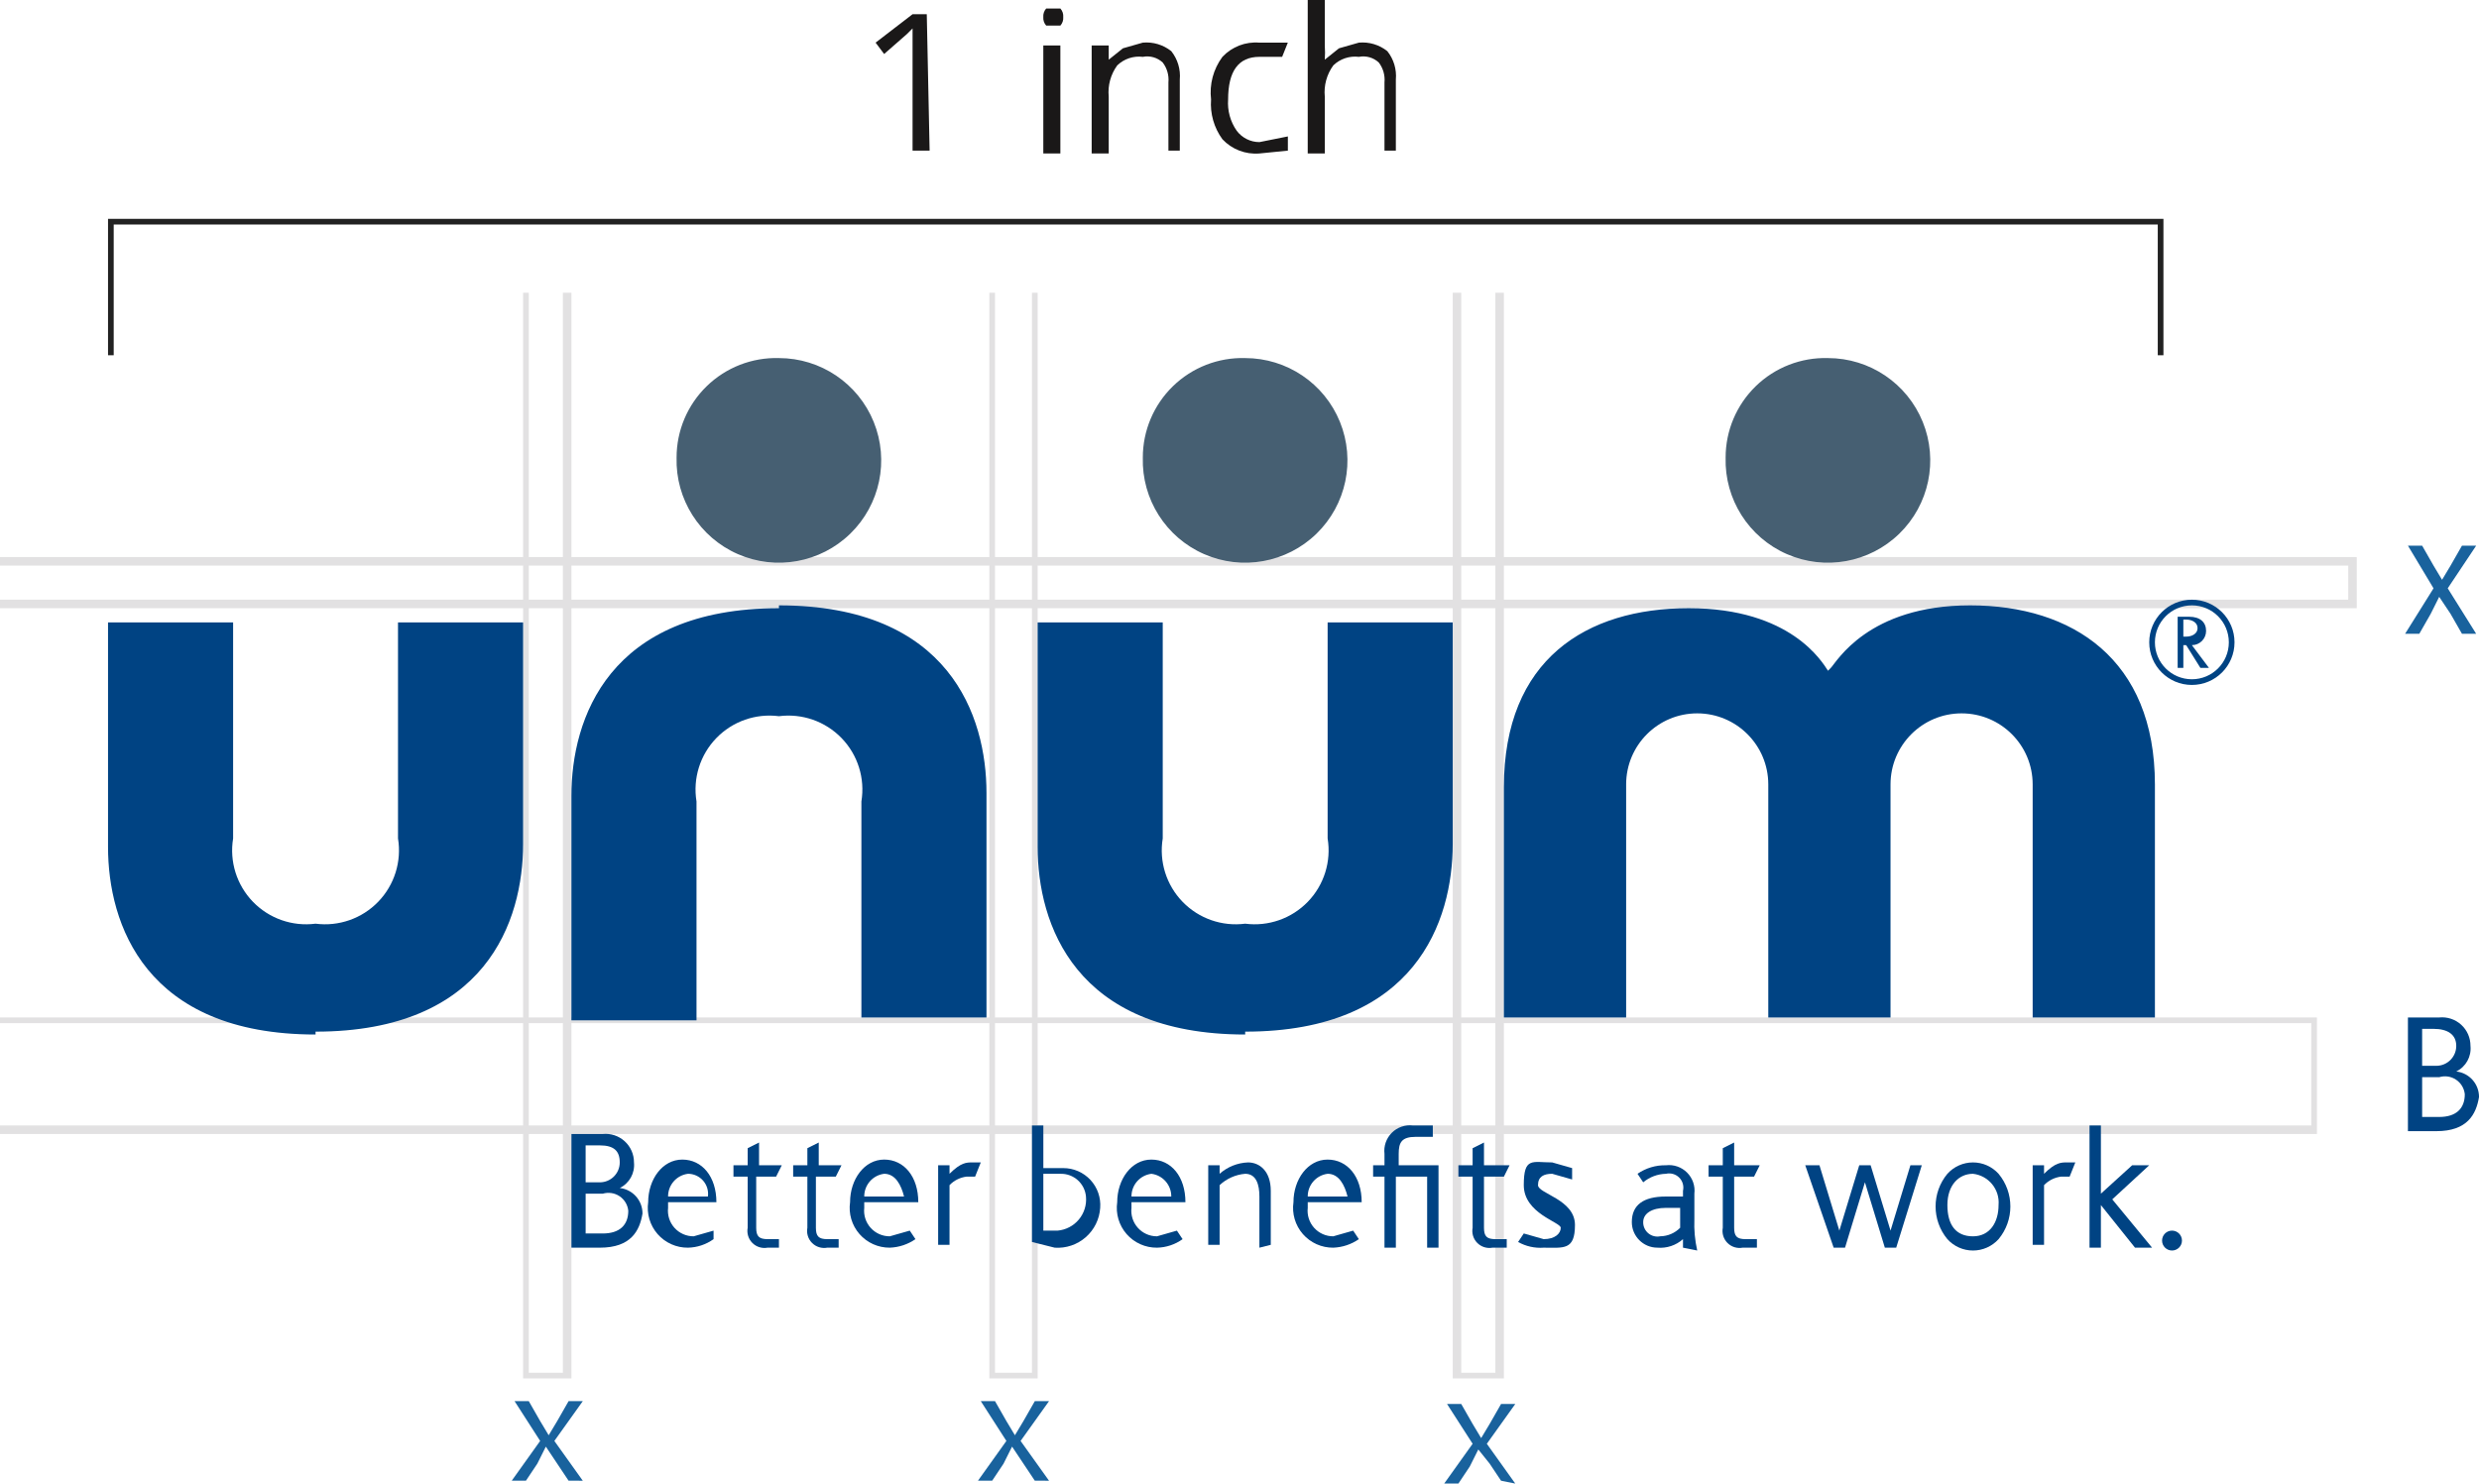
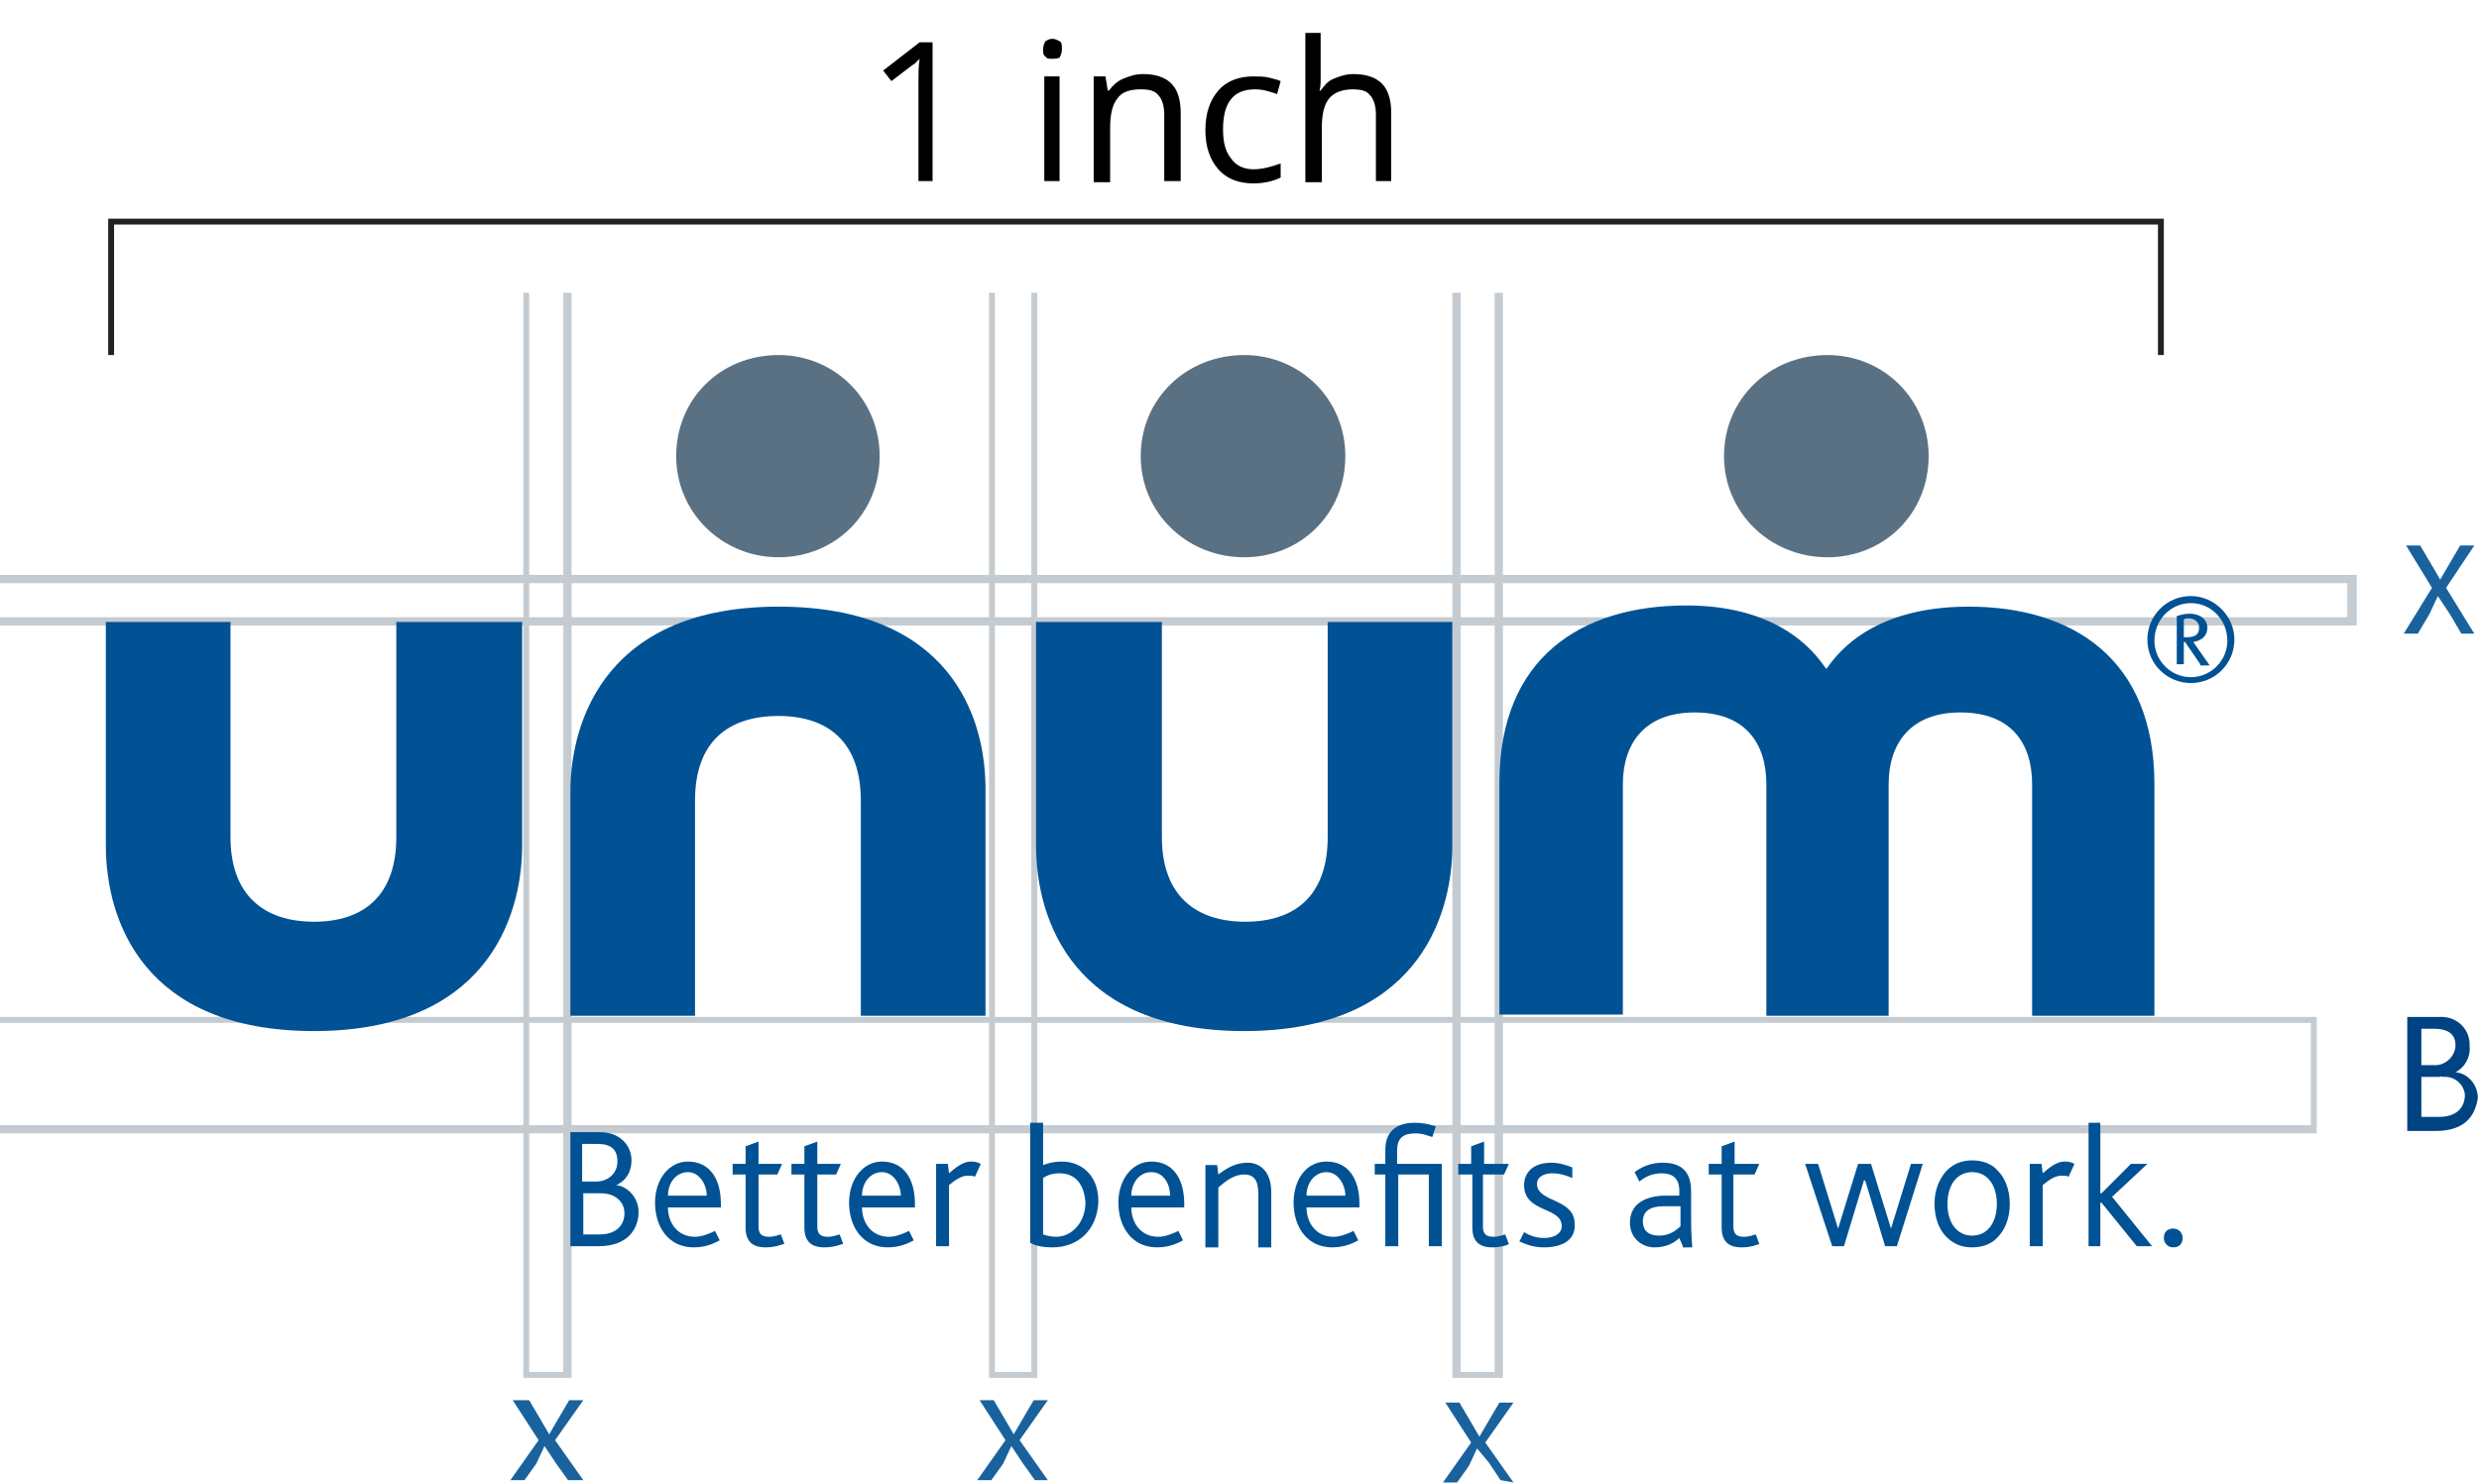
- <svg xmlns="http://www.w3.org/2000/svg" width="210.75" height="126.16" viewBox="0 0 210.75 126.16">
+ <svg xmlns="http://www.w3.org/2000/svg" xmlns:xlink="http://www.w3.org/1999/xlink" version="1.1" id="Layer_1" x="0px" y="0px" viewBox="0 0 210.8 126.2" style="enable-background:new 0 0 210.8 126.2;" xml:space="preserve">
+   <style type="text/css">
+ 	.st0{fill:#C4CBD1;}
+ 	.st1{fill:#004383;}
+ 	.st2{fill:#19629D;}
+ 	.st3{fill:#222222;}
+ 	.st4{clip-path:url(#SVGID_2_);}
+ 	.st5{clip-path:url(#SVGID_4_);fill:#015294;}
+ 	.st6{clip-path:url(#SVGID_4_);fill:#5A7184;}
+ </style>
  <g transform="translate(-744 -2201)">
    <g transform="translate(849.375 2264.08)">
      <g transform="translate(-105.375 -63.08)">
-         <path d="M0,35.8v.483H196.491v8.7H0v.725H196.974V35.8H0Z" transform="translate(0 50.724)" fill="#e2e1e2" />
-         <path d="M54.725,10.3v91.841h-2.9V10.3H51.1v92.324h4.35V10.3Z" transform="translate(72.402 14.594)" fill="#e2e1e2" />
-         <path d="M38.425,10.3v91.841H35.283V10.3H34.8v92.324h4.109V10.3Z" transform="translate(49.307 14.594)" fill="#e2e1e2" />
-         <path d="M21.784,10.3v91.841h-2.9V10.3H18.4v92.324h4.109V10.3Z" transform="translate(26.07 14.594)" fill="#e2e1e2" />
-         <path d="M200.358,19.6H0v.725H199.633v2.9H0v.725H200.358V19.6Z" transform="translate(0 27.771)" fill="#e2e1e2" />
-         <path d="M87.117,45.475H84.7V35.807h2.659a2.417,2.417,0,0,1,2.659,2.417A2.175,2.175,0,0,1,88.809,40.4h0a2.175,2.175,0,0,1,1.934,2.175C90.5,44.024,89.775,45.475,87.117,45.475Zm0-8.7H85.908v3.142h1.208a1.692,1.692,0,0,0,1.692-1.692c0-.967-.725-1.45-1.933-1.45Zm.242,4.109h-1.45v3.384h1.45c1.45,0,2.175-.725,2.175-1.933a1.692,1.692,0,0,0-2.175-1.45Z" transform="translate(120.008 50.717)" fill="#004383" />
-         <path d="M55.634,55.926l-.967-1.45L53.7,53.267h0l-.725,1.45-.967,1.45H50.8l2.417-3.384L51.042,49.4H52.25l.967,1.692.725,1.208h0l.725-1.208.967-1.692h1.208l-2.417,3.384,2.417,3.384Z" transform="translate(71.977 69.993)" fill="#19629d" />
-         <path d="M89.434,26.692,88.467,25,87.5,23.55h0L86.775,25l-.967,1.692H84.6l2.417-3.867L84.842,19.2H86.05l.967,1.692.725,1.208h0l.725-1.208.967-1.692h1.208l-2.417,3.625,2.417,3.867Z" transform="translate(119.867 27.204)" fill="#19629d" />
-         <path d="M39.234,56.067l-.967-1.45-.967-1.45h0l-.725,1.45-.967,1.45H34.4l2.417-3.384L34.642,49.3H35.85l.967,1.692.725,1.208h0l.725-1.208.967-1.692h1.208l-2.417,3.384,2.417,3.384Z" transform="translate(48.74 69.851)" fill="#19629d" />
-         <path d="M22.834,56.067l-.967-1.45-.967-1.45h0l-.725,1.45-.967,1.45H18l2.417-3.384L18.242,49.3H19.45l.967,1.692.725,1.208h0l.725-1.208.967-1.692h1.208l-2.417,3.384,2.417,3.384Z" transform="translate(25.504 69.851)" fill="#19629d" />
-         <g transform="translate(9.184 30.449)">
-           <path d="M22.517,49.575H20.1V39.907h2.659a2.417,2.417,0,0,1,2.659,2.417A2.175,2.175,0,0,1,24.209,44.5h0a2.175,2.175,0,0,1,1.933,2.175C25.9,48.124,25.175,49.575,22.517,49.575Zm0-8.7H21.308v3.142h1.208a1.692,1.692,0,0,0,1.692-1.692c0-.967-.483-1.45-1.692-1.45Zm.242,4.109h-1.45v3.384h1.45c1.45,0,2.175-.725,2.175-1.933a1.692,1.692,0,0,0-2.175-1.45Z" transform="translate(19.295 26.077)" fill="#004383" />
-           <path d="M36.142,42.108h-.725a2.417,2.417,0,0,0-1.45.725v5.075H33V41.142h.967v.725c.967-.967,1.45-.967,1.933-.967h.725Z" transform="translate(37.572 27.501)" fill="#004383" />
-           <path d="M38.233,49.993,36.3,49.509V39.6h.967v3.625h1.692A3.142,3.142,0,0,1,42.1,46.609a3.625,3.625,0,0,1-3.867,3.384Zm.483-6.284h-1.45v4.834h1.208a2.659,2.659,0,0,0,2.417-2.9,2.125,2.125,0,0,0-2.175-1.933Z" transform="translate(42.248 25.659)" fill="#004383" />
-           <path d="M46.85,48.151V43.8c0-.967-.242-1.933-1.208-1.933a3.625,3.625,0,0,0-2.175.967v5.075H42.5V41.142h.967v.725a3.867,3.867,0,0,1,2.417-.967c.967,0,1.933.725,1.933,2.417v4.592Z" transform="translate(51.033 27.501)" fill="#004383" />
-           <path d="M46.729,44.909A2.175,2.175,0,0,0,48.9,47.326l1.692-.483.483.725a4.109,4.109,0,0,1-2.175.725,3.384,3.384,0,0,1-3.384-3.867c0-1.933,1.208-3.625,2.9-3.625s2.9,1.45,2.9,3.625H46.729Zm1.692-2.9a1.934,1.934,0,0,0-1.692,1.933h3.384C49.871,42.975,49.387,42.008,48.421,42.008Z" transform="translate(55.263 27.359)" fill="#004383" />
-           <path d="M40.529,44.909A2.175,2.175,0,0,0,42.7,47.326l1.692-.483.483.725a3.867,3.867,0,0,1-2.175.725,3.384,3.384,0,0,1-3.384-3.867c0-1.933,1.208-3.625,2.9-3.625s2.9,1.45,2.9,3.625H40.529Zm1.692-2.9a1.934,1.934,0,0,0-1.692,1.933h3.384a1.933,1.933,0,0,0-1.692-1.933Z" transform="translate(46.478 27.359)" fill="#004383" />
-           <path d="M31.129,44.909A2.175,2.175,0,0,0,33.3,47.326L35,46.842l.483.725a4.109,4.109,0,0,1-2.175.725,3.384,3.384,0,0,1-3.384-3.867c0-1.933,1.208-3.625,2.9-3.625s2.9,1.45,2.9,3.625H31.129Zm1.692-2.9a1.933,1.933,0,0,0-1.692,1.933h3.384C34.271,42.975,33.787,42.008,32.821,42.008Z" transform="translate(33.16 27.359)" fill="#004383" />
-           <path d="M24.512,44.909a2.175,2.175,0,0,0,2.175,2.417l1.692-.483v.725a3.867,3.867,0,0,1-2.175.725,3.384,3.384,0,0,1-3.384-3.867c0-1.933,1.208-3.625,2.9-3.625s2.9,1.45,2.9,3.625H24.512Zm1.692-2.9a1.934,1.934,0,0,0-1.692,1.933H27.9A1.713,1.713,0,0,0,26.2,42.008Z" transform="translate(23.1 27.359)" fill="#004383" />
-           <path d="M55.575,48.174A3.867,3.867,0,0,1,53.4,47.69l.483-.725,1.692.483c.967,0,1.45-.483,1.45-.967s-3.142-1.208-3.142-3.625.725-1.933,2.417-1.933l1.692.483v.967L56.3,41.89c-.725,0-1.208.242-1.208.967s3.142,1.208,3.142,3.384S57.267,48.174,55.575,48.174Z" transform="translate(66.476 27.478)" fill="#004383" />
-           <path d="M61.75,48.018v-.725a2.9,2.9,0,0,1-2.175.725A2.175,2.175,0,0,1,57.4,45.843q0-2.175,2.9-2.175h1.45v-.483a1.208,1.208,0,0,0-1.45-1.45,3.142,3.142,0,0,0-1.933.725l-.483-.725a4.109,4.109,0,0,1,2.417-.725,2.175,2.175,0,0,1,2.417,2.417V45.6a10.15,10.15,0,0,0,.242,2.659Zm-.242-3.384H60.3c-1.208,0-1.933.483-1.933,1.208a1.208,1.208,0,0,0,1.45,1.208,2.417,2.417,0,0,0,1.692-.725Z" transform="translate(72.144 27.633)" fill="#004383" />
-           <path d="M71.234,48.009h-.967L68.575,42.45h0l-1.692,5.559h-.967L63.5,41h1.208L66.4,46.559h0L68.092,41h.967l1.692,5.559h0L72.442,41h.967Z" transform="translate(80.787 27.642)" fill="#004383" />
-           <path d="M73.439,47.426a2.93,2.93,0,0,1-4.35,0,4.35,4.35,0,0,1,0-5.559,2.931,2.931,0,0,1,4.35,0,4.35,4.35,0,0,1,0,5.559Zm-2.175-5.559c-1.208,0-2.175.967-2.175,2.659s.725,2.659,2.175,2.659,2.175-1.208,2.175-2.659A2.46,2.46,0,0,0,71.264,41.867Z" transform="translate(87.283 27.501)" fill="#004383" />
-           <path d="M74.642,42.108h-.725a2.417,2.417,0,0,0-1.45.725v5.075H71.5V41.142h.967v.725c.967-.967,1.45-.967,1.934-.967h.725Z" transform="translate(92.122 27.501)" fill="#004383" />
-           <path d="M28.7,49.142a1.45,1.45,0,0,1-1.692-1.692V43.1H25.8v-.967h1.208v-1.45l.967-.483v1.933h1.933l-.483.967H27.733v4.35c0,.725.242.967.967.967h.967v.725Z" transform="translate(27.371 26.509)" fill="#004383" />
-           <path d="M30.8,49.142a1.45,1.45,0,0,1-1.692-1.692V43.1H27.9v-.967h1.208v-1.45l.967-.483v1.933h1.933l-.483.967H29.833v4.35c0,.725.242.967.967.967h.967v.725Z" transform="translate(30.346 26.509)" fill="#004383" />
-           <path d="M54.2,49.142a1.45,1.45,0,0,1-1.692-1.692V43.1H51.3v-.967h1.208v-1.45l.967-.483v1.933H55.65l-.483.967H53.475v4.35c0,.725.242.967.967.967h.967v.725Z" transform="translate(63.501 26.509)" fill="#004383" />
-           <path d="M63,49.142a1.45,1.45,0,0,1-1.692-1.692V43.1H60.1v-.967h1.208v-1.45l.967-.483v1.933H64.45l-.483.967H62.275v4.35c0,.725.242.967.967.967h.967v.725Z" transform="translate(75.969 26.509)" fill="#004383" />
-           <path d="M50.475,42.993v-.967c0-.967.242-1.45,1.45-1.45h1.45v-.967H51.684a2.175,2.175,0,0,0-2.417,2.417v.967H48.3v.967h.967V50h.967V43.959h2.659V50h.967V42.993Z" transform="translate(59.25 25.65)" fill="#004383" />
-           <g transform="translate(168.455 65.259)">
-             <path d="M77.367,49.993l-2.9-3.625h0v3.625H73.5V39.6h.967v5.8h0l2.659-2.417h1.45l-3.142,2.9,3.384,4.109Z" transform="translate(-73.5 -39.6)" fill="#004383" />
-             <path d="M76.9,44.992a.846.846,0,1,1,.846-.846.846.846,0,0,1-.846.846Z" transform="translate(-69.887 -34.358)" fill="#004383" />
+         <path class="st0" d="M0,86.5V87h196.5v8.7H0v0.7h197v-9.9H0z" />
+         <path class="st0" d="M127.1,24.9v91.8h-2.9V24.9h-0.7v92.3h4.3V24.9H127.1z" />
+         <path class="st0" d="M87.7,24.9v91.8h-3.1V24.9h-0.5v92.3h4.1V24.9H87.7z" />
+         <path class="st0" d="M47.9,24.9v91.8H45V24.9h-0.5v92.3h4.1V24.9H47.9z" />
+         <path class="st0" d="M200.4,48.9H0v0.7h199.6v2.9H0v0.7h200.4V48.9z" />
+         <path class="st1" d="M207.1,96.2h-2.4v-9.7h2.7c1.3-0.1,2.5,0.8,2.6,2.2c0,0.1,0,0.2,0,0.3c0.1,0.9-0.4,1.8-1.2,2.2l0,0     c1.1,0.1,1.9,1.1,1.9,2.2C210.5,94.7,209.8,96.2,207.1,96.2z M207.1,87.5h-1.2v3.1h1.2c0.9,0,1.7-0.8,1.7-1.7c0,0,0,0,0,0     c0-1-0.7-1.4-1.9-1.4H207.1z M207.4,91.6h-1.5V95h1.5c1.4,0,2.2-0.7,2.2-1.9c-0.1-0.9-0.9-1.6-1.9-1.5     C207.6,91.5,207.5,91.6,207.4,91.6L207.4,91.6z" />
+         <path class="st2" d="M127.6,125.9l-1-1.5l-1-1.2l0,0l-0.7,1.5l-1,1.4h-1.2l2.4-3.4l-2.2-3.4h1.2l1,1.7l0.7,1.2l0,0l0.7-1.2l1-1.7     h1.2l-2.4,3.4l2.4,3.4L127.6,125.9z" />
+         <path class="st2" d="M209.3,53.9l-1-1.7l-1-1.5l0,0l-0.7,1.5l-1,1.7h-1.2l2.4-3.9l-2.2-3.6h1.2l1,1.7l0.7,1.2l0,0l0.7-1.2l1-1.7     h1.2l-2.4,3.6l2.4,3.9L209.3,53.9z" />
+         <path class="st2" d="M88,125.9l-1-1.4l-1-1.5l0,0l-0.7,1.5l-1,1.4h-1.2l2.4-3.4l-2.2-3.4h1.2l1,1.7l0.7,1.2l0,0l0.7-1.2l1-1.7     h1.2l-2.4,3.4l2.4,3.4L88,125.9z" />
+         <path class="st2" d="M48.3,125.9l-1-1.4l-1-1.5l0,0l-0.7,1.5l-1,1.4h-1.2l2.4-3.4l-2.2-3.4H45l1,1.7l0.7,1.2l0,0l0.7-1.2l1-1.7     h1.2l-2.4,3.4l2.4,3.4L48.3,125.9z" />
+         <path class="st3" d="M183.7,18.6H9.2v11.6h0.5V19.1h173.8v11.1h0.5V18.6H183.7z" />
+         <g id="RGB-2019_1_">
+           <g>
+             <defs>
+               <rect id="SVGID_1_" x="9" y="30.2" width="181" height="75.9" />
+             </defs>
+             <clipPath id="SVGID_2_">
+               <use xlink:href="#SVGID_1_" style="overflow:visible;" />
+             </clipPath>
+             <g class="st4">
+               <defs>
+                 <rect id="SVGID_3_" x="9" y="30.2" width="181" height="75.9" />
+               </defs>
+               <clipPath id="SVGID_4_">
+                 <use xlink:href="#SVGID_3_" style="overflow:visible;" />
+               </clipPath>
+               <path class="st5" d="M50.9,106h-2.4v-9.7H51c1.8,0,2.7,1.2,2.7,2.4c0,0.9-0.4,1.7-1.3,2.1v0c0.9,0.1,1.9,1,1.9,2.3        C54.3,104.4,53.5,106,50.9,106 M50.8,97.3h-1.3v3.2h1.2c0.9,0,1.8-0.6,1.8-1.7C52.5,97.8,52,97.3,50.8,97.3 M51.1,101.5h-1.5        v3.5H51c1.4,0,2.1-0.8,2.1-1.8C53.1,102.2,52.3,101.5,51.1,101.5" />
+               <path class="st5" d="M82.9,100.1c-0.1-0.1-0.4-0.1-0.6-0.1c-0.5,0-1,0.3-1.6,0.8v5.2h-1.1v-7h1l0.1,0.8c1-0.9,1.5-1,1.9-1        c0.4,0,0.6,0.1,0.8,0.2L82.9,100.1z" />
+               <path class="st5" d="M89.5,106.1c-1,0-1.6-0.2-1.9-0.4V95.5h1.1v3.6c0.5-0.2,1-0.3,1.6-0.3c1.6,0,3.1,1.1,3.1,3.4        C93.3,104.7,91.6,106.1,89.5,106.1 M90.1,99.8c-0.7,0-1.1,0.2-1.4,0.4v4.8c0.3,0.1,0.7,0.2,1.1,0.2c1.4,0,2.5-1.3,2.5-2.9        C92.2,100.8,91.5,99.8,90.1,99.8" />
+               <path class="st5" d="M107,106v-4.3c0-0.9-0.1-1.8-1.2-1.8c-0.9,0-1.6,0.6-2.2,1.1v5.1h-1.1v-7h1l0.1,0.8c0.8-0.6,1.5-1,2.5-1        c1,0,2,0.7,2,2.5v4.7H107z" />
+               <path class="st5" d="M111.1,102.7c0,1.3,0.8,2.5,2.3,2.5c0.6,0,1.3-0.3,1.7-0.5l0.4,0.8c-0.2,0.1-1,0.6-2.2,0.6        c-2.2,0-3.3-1.8-3.3-3.8c0-2,1.1-3.5,2.8-3.5c1.8,0,2.8,1.4,2.8,3.6v0.3H111.1z M112.8,99.7c-1,0-1.7,0.9-1.7,2h3.3        C114.4,100.8,113.8,99.7,112.8,99.7" />
+               <path class="st5" d="M96.2,102.7c0,1.3,0.8,2.5,2.3,2.5c0.6,0,1.3-0.3,1.7-0.5l0.4,0.8c-0.2,0.1-1,0.6-2.2,0.6        c-2.2,0-3.3-1.8-3.3-3.8c0-2,1.2-3.5,2.8-3.5c1.8,0,2.8,1.4,2.8,3.6v0.3H96.2z M97.9,99.7c-1,0-1.7,0.9-1.7,2h3.3        C99.5,100.8,99,99.7,97.9,99.7" />
+               <path class="st5" d="M73.3,102.7c0,1.3,0.8,2.5,2.3,2.5c0.6,0,1.3-0.3,1.7-0.5l0.4,0.8c-0.2,0.1-1,0.6-2.2,0.6        c-2.2,0-3.3-1.8-3.3-3.8c0-2,1.2-3.5,2.8-3.5c1.8,0,2.8,1.4,2.8,3.6v0.3H73.3z M75,99.7c-1,0-1.7,0.9-1.7,2h3.3        C76.6,100.8,76,99.7,75,99.7" />
+               <path class="st5" d="M56.8,102.7c0,1.3,0.8,2.5,2.3,2.5c0.6,0,1.3-0.3,1.7-0.5l0.4,0.8c-0.2,0.1-1,0.6-2.2,0.6        c-2.2,0-3.3-1.8-3.3-3.8c0-2,1.2-3.5,2.8-3.5c1.8,0,2.8,1.4,2.8,3.6v0.3H56.8z M58.5,99.7c-1,0-1.7,0.9-1.7,2h3.3        C60.1,100.8,59.5,99.7,58.5,99.7" />
+               <path class="st5" d="M131.3,106.1c-1,0-1.6-0.3-2.1-0.5l0.4-0.8c0.3,0.2,0.9,0.5,1.7,0.5c0.9,0,1.5-0.4,1.5-1        c0-1.7-3.2-1.1-3.2-3.5c0-1,0.7-1.9,2.3-1.9c0.7,0,1.3,0.2,1.8,0.4v0.9c-0.5-0.2-1-0.4-1.7-0.4c-0.7,0-1.3,0.3-1.3,0.9        c0,1.6,3.2,1.2,3.2,3.4C134,105.5,132.8,106.1,131.3,106.1" />
+               <path class="st5" d="M143.1,106l-0.3-0.7c-0.4,0.4-1.1,0.8-2.1,0.8c-1.1,0-2.1-0.8-2.1-2.1c0-1.4,1-2.2,2.8-2.3l1.4,0v-0.4        c0-1.1-0.6-1.5-1.5-1.5c-0.8,0-1.4,0.3-1.9,0.7l-0.4-0.8c0.8-0.6,1.6-0.8,2.4-0.8c1.4,0,2.4,0.6,2.4,2.4v2.1        c0,2,0.1,2.4,0.1,2.7H143.1z M142.8,102.6l-1.3,0c-1.3,0-1.8,0.5-1.8,1.3c0,0.7,0.4,1.2,1.4,1.2c0.9,0,1.5-0.5,1.8-0.8V102.6z        " />
+               <polygon class="st5" points="161.3,106 160.3,106 158.6,100.4 158.5,100.4 156.8,106 155.8,106 153.5,99 154.6,99         156.3,104.5 156.3,104.5 158,99 159.1,99 160.8,104.5 160.8,104.5 162.5,99 163.5,99       " />
+               <path class="st5" d="M169.9,105.2c-0.5,0.6-1.3,0.9-2.2,0.9c-0.9,0-1.6-0.3-2.2-0.9c-0.6-0.6-1-1.6-1-2.8c0-1.2,0.4-2.1,1-2.8        c0.6-0.6,1.3-0.9,2.2-0.9c0.9,0,1.7,0.3,2.2,0.9c0.6,0.6,1,1.6,1,2.8C170.9,103.6,170.5,104.6,169.9,105.2 M167.7,99.7        c-1.3,0-2.1,1.1-2.1,2.7c0,1.6,0.8,2.7,2.1,2.7c1.3,0,2.1-1.1,2.1-2.7C169.8,100.8,169,99.7,167.7,99.7" />
+               <path class="st5" d="M175.9,100.1c-0.1-0.1-0.4-0.1-0.6-0.1c-0.5,0-1,0.3-1.6,0.8v5.2h-1.1v-7h1l0.1,0.8c1-0.9,1.5-1,1.9-1        c0.4,0,0.6,0.1,0.8,0.2L175.9,100.1z" />
+               <path class="st5" d="M65.1,106.1c-1.2,0-1.7-0.6-1.7-1.7v-4.5h-1.1V99h1.1v-1.5l1.1-0.4V99h2l-0.4,0.9h-1.6v4.4        c0,0.6,0.2,0.9,0.9,0.9c0.5,0,0.9-0.2,1-0.2l0.3,0.8C66.6,105.8,66,106.1,65.1,106.1" />
+               <path class="st5" d="M70.1,106.1c-1.2,0-1.7-0.6-1.7-1.7v-4.5h-1.1V99h1.1v-1.5l1.1-0.4V99h2l-0.4,0.9h-1.6v4.4        c0,0.6,0.2,0.9,0.9,0.9c0.5,0,0.9-0.2,1-0.2l0.3,0.8C71.6,105.8,71,106.1,70.1,106.1" />
+               <path class="st5" d="M126.9,106.1c-1.2,0-1.7-0.6-1.7-1.7v-4.5H124V99h1.1v-1.5l1.1-0.4V99h2.1l-0.4,0.9h-1.8v4.4        c0,0.6,0.2,0.9,0.9,0.9c0.5,0,0.9-0.2,1-0.2l0.3,0.8C128.4,105.8,127.8,106.1,126.9,106.1" />
+               <path class="st5" d="M148.1,106.1c-1.2,0-1.7-0.6-1.7-1.7v-4.5h-1.1V99h1.1v-1.5l1.1-0.4V99h2.1l-0.4,0.9h-1.8v4.4        c0,0.6,0.2,0.9,0.9,0.9c0.5,0,0.9-0.2,1-0.2l0.3,0.8C149.6,105.8,149,106.1,148.1,106.1" />
+               <path class="st5" d="M118.8,99v-1.1c0-0.9,0.3-1.5,1.6-1.5c0.7,0,1.2,0.3,1.4,0.3l0.3-0.9c-0.1,0-0.8-0.3-1.8-0.3        c-1.5,0-2.5,0.7-2.5,2.3V99h-0.9v0.9h0.9v6.1h1.1v-6.1h2.6v6.1h1.1v-7H118.8z" />
+               <polygon class="st5" points="181.7,106 178.7,102.3 178.6,102.3 178.6,106 177.6,106 177.6,95.5 178.6,95.5 178.6,101.5         178.7,101.5 181.2,99 182.6,99 179.6,101.8 183,106       " />
+               <path class="st5" d="M184.8,106.1c-0.5,0-0.8-0.4-0.8-0.8c0-0.5,0.3-0.8,0.8-0.8c0.5,0,0.8,0.4,0.8,0.8        C185.6,105.8,185.3,106.1,184.8,106.1" />
+               <path class="st5" d="M105.8,87.7c14.4,0,17.7-9.4,17.7-15.8v-19h-10.6v18.3c0,5-2.8,7.2-7,7.2c-4.2,0-7.1-2.2-7.1-7.2V52.9        H88.1v19C88.1,78.3,91.3,87.7,105.8,87.7" />
+               <path class="st5" d="M26.7,87.7c14.4,0,17.7-9.4,17.7-15.8v-19H33.7v18.3c0,5-2.8,7.2-7,7.2c-4.2,0-7.1-2.2-7.1-7.2V52.9H9v19        C9,78.3,12.2,87.7,26.7,87.7" />
+               <path class="st5" d="M66.2,51.6c-14.4,0-17.7,9.4-17.7,15.8v19h10.6V68.1c0-5,2.8-7.2,7.1-7.2c4.2,0,7,2.2,7,7.2v18.3h10.6        v-19C83.9,60.9,80.7,51.6,66.2,51.6" />
+               <path class="st5" d="M155.3,56.9c-0.5-0.6-3.2-5.4-11.9-5.4c-8.9,0-15.9,4.4-15.9,15.1v19.7H138V66.7c0-3.4,1.8-6.1,6.1-6.1        c4.3,0,6.1,2.6,6.1,6.1v19.7h10.4V66.7c0-3.4,1.8-6.1,6.1-6.1c4.3,0,6.1,2.6,6.1,6.1v19.7h10.4V66.7c0-10.7-7-15.1-15.8-15.1        C158.5,51.6,155.8,56.3,155.3,56.9" />
+               <path class="st6" d="M57.5,38.8c0,4.8,3.9,8.6,8.7,8.6c4.8,0,8.6-3.7,8.6-8.6c0-4.8-3.8-8.6-8.6-8.6        C61.3,30.2,57.5,33.9,57.5,38.8" />
+               <path class="st6" d="M97,38.8c0,4.8,3.9,8.6,8.8,8.6c4.8,0,8.6-3.7,8.6-8.6c0-4.8-3.8-8.6-8.6-8.6C100.9,30.2,97,33.9,97,38.8        " />
+               <path class="st6" d="M146.6,38.8c0,4.8,3.9,8.6,8.8,8.6c4.8,0,8.6-3.7,8.6-8.6c0-4.8-3.8-8.6-8.6-8.6        C150.5,30.2,146.6,33.9,146.6,38.8" />
+               <path class="st5" d="M186.3,58.1c-2,0-3.7-1.6-3.7-3.7c0-2,1.6-3.7,3.7-3.7c2,0,3.7,1.7,3.7,3.7        C190,56.5,188.3,58.1,186.3,58.1 M186.3,51.3c-1.7,0-3.1,1.4-3.1,3.2c0,1.7,1.4,3.1,3.1,3.1c1.7,0,3.1-1.4,3.1-3.1        C189.4,52.7,188,51.3,186.3,51.3 M187.1,56.5l-1.3-1.9h-0.1v1.9h-0.6v-4.1c0.3-0.1,0.7-0.2,1.1-0.2c0.9,0,1.5,0.5,1.5,1.2        c0,0.7-0.5,1.1-1.2,1.2l1.4,2H187.1z M186.1,52.6c-0.2,0-0.3,0-0.4,0.1v1.5h0.3c0.6,0,1-0.2,1-0.8        C187,52.8,186.5,52.6,186.1,52.6" />
+             </g>
          </g>
-           <path d="M54.143,56.7c14.5,0,17.643-9.426,17.643-15.951V21.9H61.152V40.268a6.284,6.284,0,0,1-7.009,7.251,6.284,6.284,0,0,1-7.009-7.251V21.9H36.5V40.993c0,6.526,3.142,15.951,17.643,15.951" transform="translate(42.531 0.58)" fill="#004383" />
-           <path d="M21.443,56.7c14.5,0,17.643-9.426,17.643-15.951V21.9H28.452V40.268a6.284,6.284,0,0,1-7.009,7.251,6.284,6.284,0,0,1-7.009-7.251V21.9H3.8V40.993c0,6.526,3.142,15.951,17.643,15.951" transform="translate(-3.8 0.58)" fill="#004383" />
-           <path d="M37.743,21.542c-14.5,0-17.643,9.426-17.643,15.951V56.586H30.734V37.976a6.284,6.284,0,0,1,7.009-7.251,6.284,6.284,0,0,1,7.009,7.251V56.345H55.386V37.251c0-6.526-3.142-15.951-17.643-15.951" transform="translate(19.295 -0.27)" fill="#004383" />
-           <path d="M80.452,26.859c-.483-.725-3.142-5.317-11.843-5.317S52.9,25.892,52.9,36.768V56.345H63.293V36.526a6.042,6.042,0,0,1,12.084,0V56.345H85.769V36.526a6.042,6.042,0,0,1,12.084,0V56.345h10.393V36.526c0-10.634-7.009-15.226-15.71-15.226s-11.359,4.834-11.843,5.317" transform="translate(65.768 -0.27)" fill="#004383" />
-           <path d="M23.8,21.061A8.7,8.7,0,1,0,32.5,12.6a8.459,8.459,0,0,0-8.7,8.459" transform="translate(24.535 -12.599)" fill="#465f72" />
-           <path d="M40.2,21.061A8.7,8.7,0,1,0,48.9,12.6a8.459,8.459,0,0,0-8.7,8.459" transform="translate(47.772 -12.599)" fill="#465f72" />
-           <path d="M60.7,21.061A8.7,8.7,0,1,0,69.4,12.6a8.459,8.459,0,0,0-8.7,8.459" transform="translate(76.818 -12.599)" fill="#465f72" />
-           <path d="M79.225,28.351a3.625,3.625,0,1,1,3.625-3.625,3.625,3.625,0,0,1-3.625,3.625Zm0-6.767a3.142,3.142,0,1,0,3.142,3.142A3.142,3.142,0,0,0,79.225,21.583ZM79.95,26.9l-1.208-1.933H78.5V26.9h-.483V22.55h.967c.967,0,1.45.483,1.45,1.208a1.208,1.208,0,0,1-1.208,1.208l1.45,1.933Zm-.967-4.109H78.5v1.45h.242c.483,0,.967-.242.967-.725s-.483-.725-.967-.725Z" transform="translate(97.931 -0.553)" fill="#004383" />
-         </g>
-         <path d="M178.3,7.7H3.8V19.3h.483V8.183H178.056V19.3h.483V7.7Z" transform="translate(5.384 10.91)" fill="#222" />
-         <g transform="translate(74.439)">
-           <path d="M35.392,12.1h-1.45V1.708l-.483.483L31.525,3.884,30.8,2.917,33.942.5H35.15Z" transform="translate(-30.8 0.708)" fill="#1a1818" />
-           <path d="M36.7,1.025A.967.967,0,0,1,36.944.3h1.208a.967.967,0,0,1,.242.725.967.967,0,0,1-.242.725H36.944A.967.967,0,0,1,36.7,1.025Zm1.45,11.6H36.7V3.442h1.45Z" transform="translate(-22.443 0.425)" fill="#1a1818" />
-           <path d="M44.926,10.692v-5.8A2.417,2.417,0,0,0,44.442,3.2a1.933,1.933,0,0,0-1.692-.483,2.659,2.659,0,0,0-2.175.725A3.867,3.867,0,0,0,39.85,6.1v4.834H38.4V1.75h1.45V2.958h0l1.208-.967,1.692-.483a3.384,3.384,0,0,1,2.417.725,3.384,3.384,0,0,1,.725,2.417v6.042Z" transform="translate(-20.032 2.117)" fill="#1a1818" />
-           <path d="M46.729,10.934a3.867,3.867,0,0,1-3.142-1.208,5.076,5.076,0,0,1-.967-3.384,5.075,5.075,0,0,1,.967-3.625,3.867,3.867,0,0,1,3.142-1.208h2.417l-.483,1.208H46.729q-2.659,0-2.659,3.625A4.109,4.109,0,0,0,44.8,9a2.417,2.417,0,0,0,1.933.967l2.417-.483v1.208Z" transform="translate(-14.102 2.117)" fill="#1a1818" />
-           <path d="M52.526,12.809v-5.8a2.417,2.417,0,0,0-.483-1.692,1.934,1.934,0,0,0-1.692-.483,2.659,2.659,0,0,0-2.175.725,3.867,3.867,0,0,0-.725,2.659v4.834H46V0h1.45V3.867a8.457,8.457,0,0,1,0,1.208h0l1.208-.967,1.692-.483a3.384,3.384,0,0,1,2.417.725,3.384,3.384,0,0,1,.725,2.417v6.042Z" transform="translate(-9.264)" fill="#1a1818" />
        </g>
      </g>
    </g>
  </g>
+   <g>
+     <path d="M79.4,15.4h-1.3V7c0-0.7,0-1.4,0.1-2c-0.1,0.1-0.2,0.2-0.4,0.4C77.6,5.5,77,6,75.8,6.9L75.1,6l3.1-2.4h1.1V15.4z" />
+     <path d="M88.7,4.2c0-0.3,0.1-0.5,0.2-0.7c0.2-0.1,0.3-0.2,0.6-0.2c0.2,0,0.4,0.1,0.6,0.2c0.2,0.1,0.2,0.4,0.2,0.7   c0,0.3-0.1,0.5-0.2,0.7C89.9,5,89.7,5,89.5,5C89.2,5,89,5,88.9,4.8C88.7,4.7,88.7,4.5,88.7,4.2z M90.1,15.4h-1.3V6.5h1.3V15.4z" />
+     <path d="M99,15.4V9.7c0-0.7-0.2-1.3-0.5-1.6c-0.3-0.4-0.8-0.5-1.5-0.5c-0.9,0-1.6,0.2-2,0.8c-0.4,0.5-0.6,1.3-0.6,2.5v4.6H93V6.5   H94l0.2,1.2h0.1c0.3-0.4,0.7-0.8,1.2-1c0.5-0.2,1-0.4,1.7-0.4c1.1,0,1.9,0.3,2.4,0.8c0.5,0.5,0.8,1.3,0.8,2.5v5.8H99z" />
+     <path d="M106.6,15.6c-1.3,0-2.3-0.4-3-1.2c-0.7-0.8-1.1-1.9-1.1-3.3c0-1.5,0.4-2.6,1.1-3.4c0.7-0.8,1.7-1.2,3-1.2   c0.4,0,0.9,0,1.3,0.1c0.4,0.1,0.8,0.2,1,0.3L108.6,8c-0.3-0.1-0.6-0.2-1-0.3c-0.4-0.1-0.7-0.1-0.9-0.1c-1.8,0-2.7,1.1-2.7,3.4   c0,1.1,0.2,1.9,0.7,2.5c0.4,0.6,1.1,0.9,1.9,0.9c0.7,0,1.5-0.2,2.3-0.5v1.2C108.3,15.4,107.5,15.6,106.6,15.6z" />
+     <path d="M117,15.4V9.7c0-0.7-0.2-1.3-0.5-1.6c-0.3-0.4-0.8-0.5-1.5-0.5c-0.9,0-1.6,0.3-2,0.8c-0.4,0.5-0.6,1.3-0.6,2.5v4.6H111V2.8   h1.3v3.8c0,0.5,0,0.8-0.1,1.1h0.1c0.3-0.4,0.6-0.8,1.1-1s1-0.4,1.7-0.4c1.1,0,1.9,0.3,2.4,0.8c0.5,0.5,0.8,1.3,0.8,2.5v5.8H117z" />
+   </g>
</svg>
